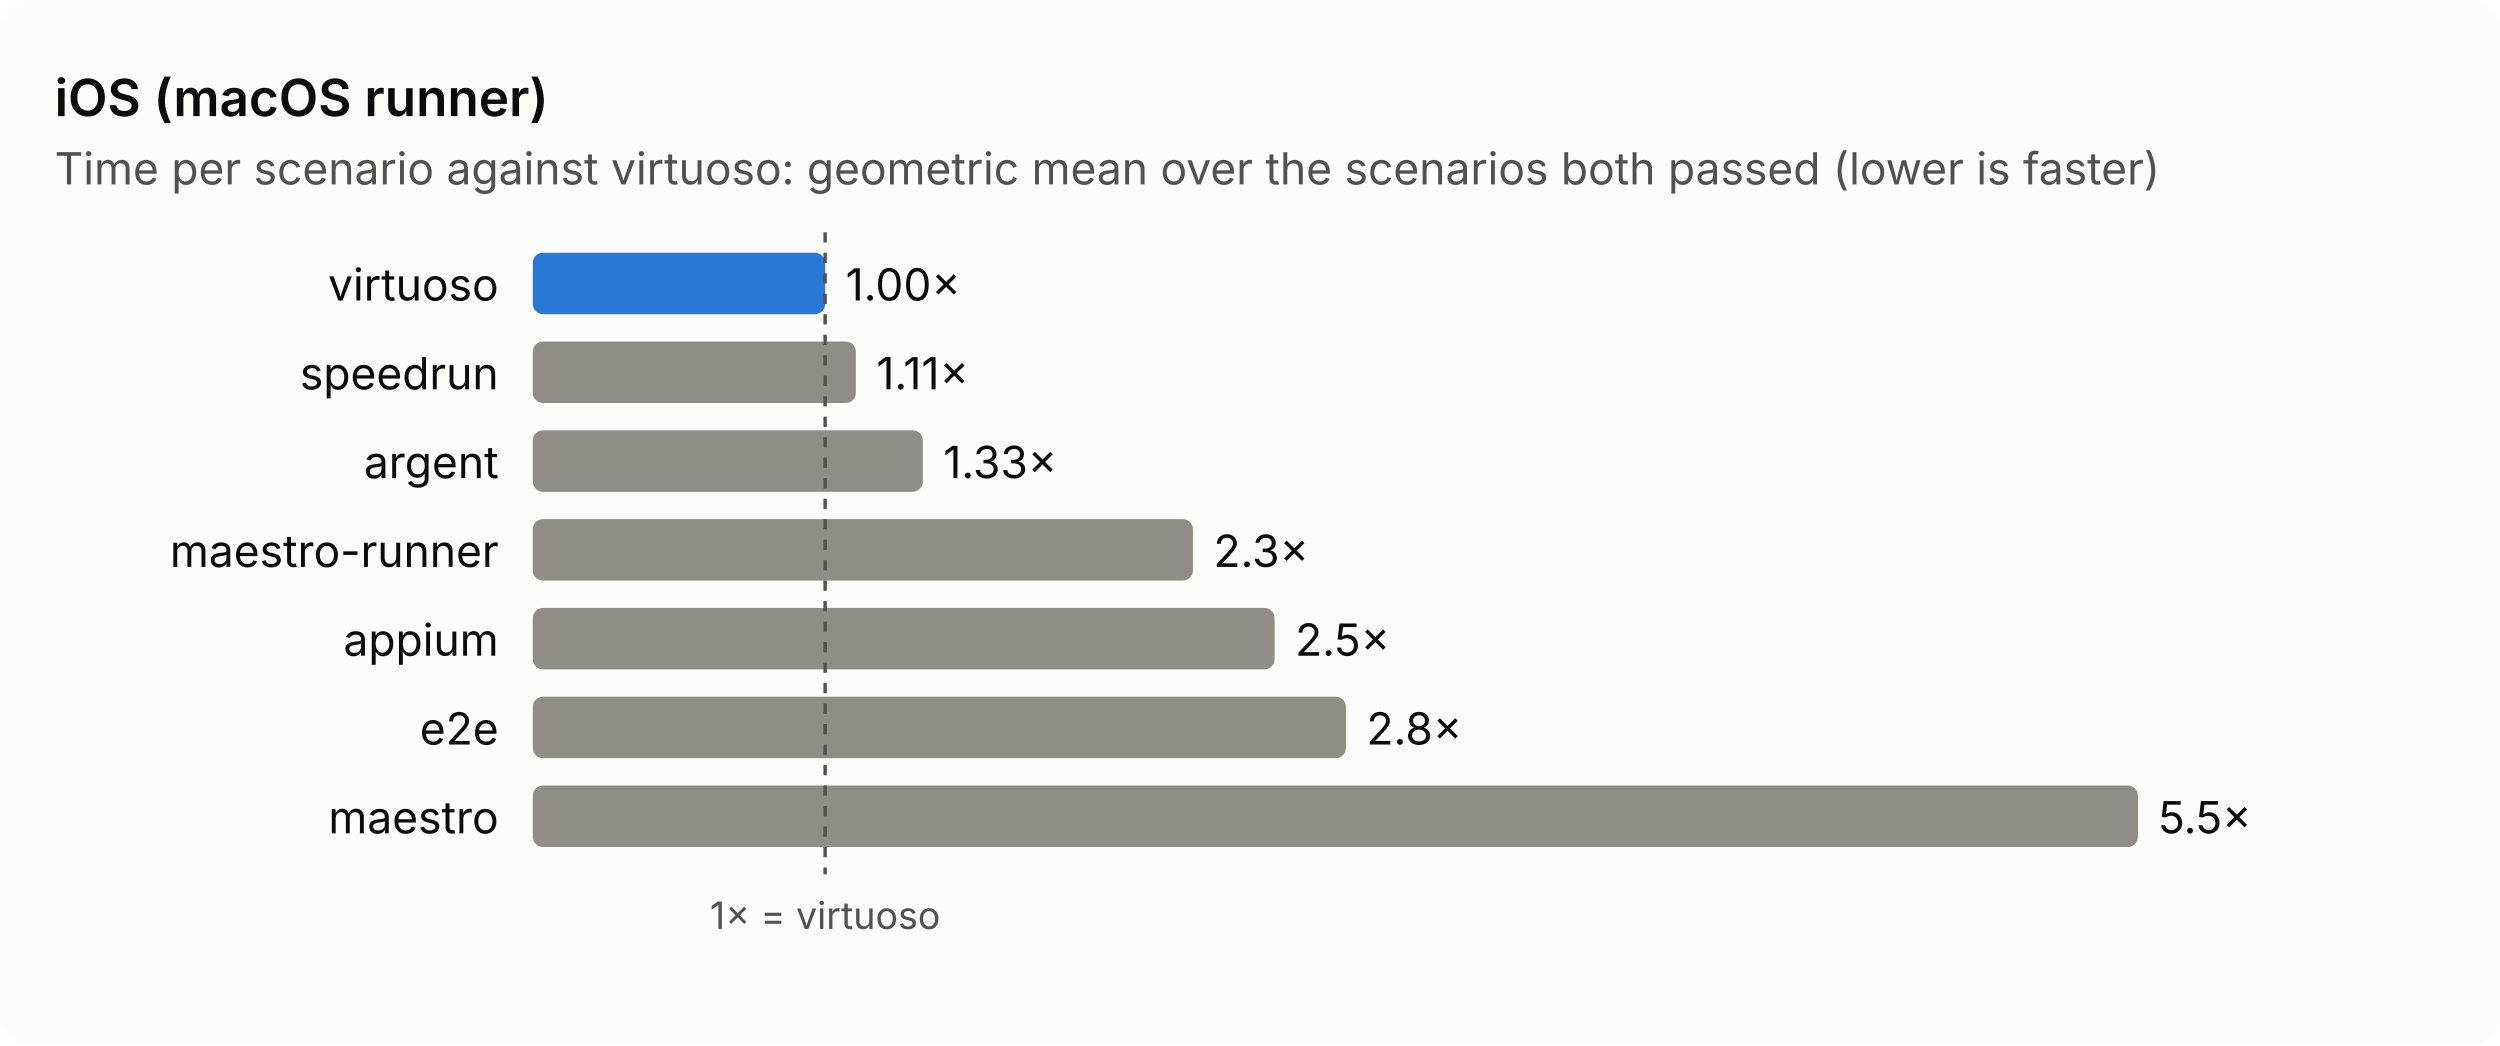
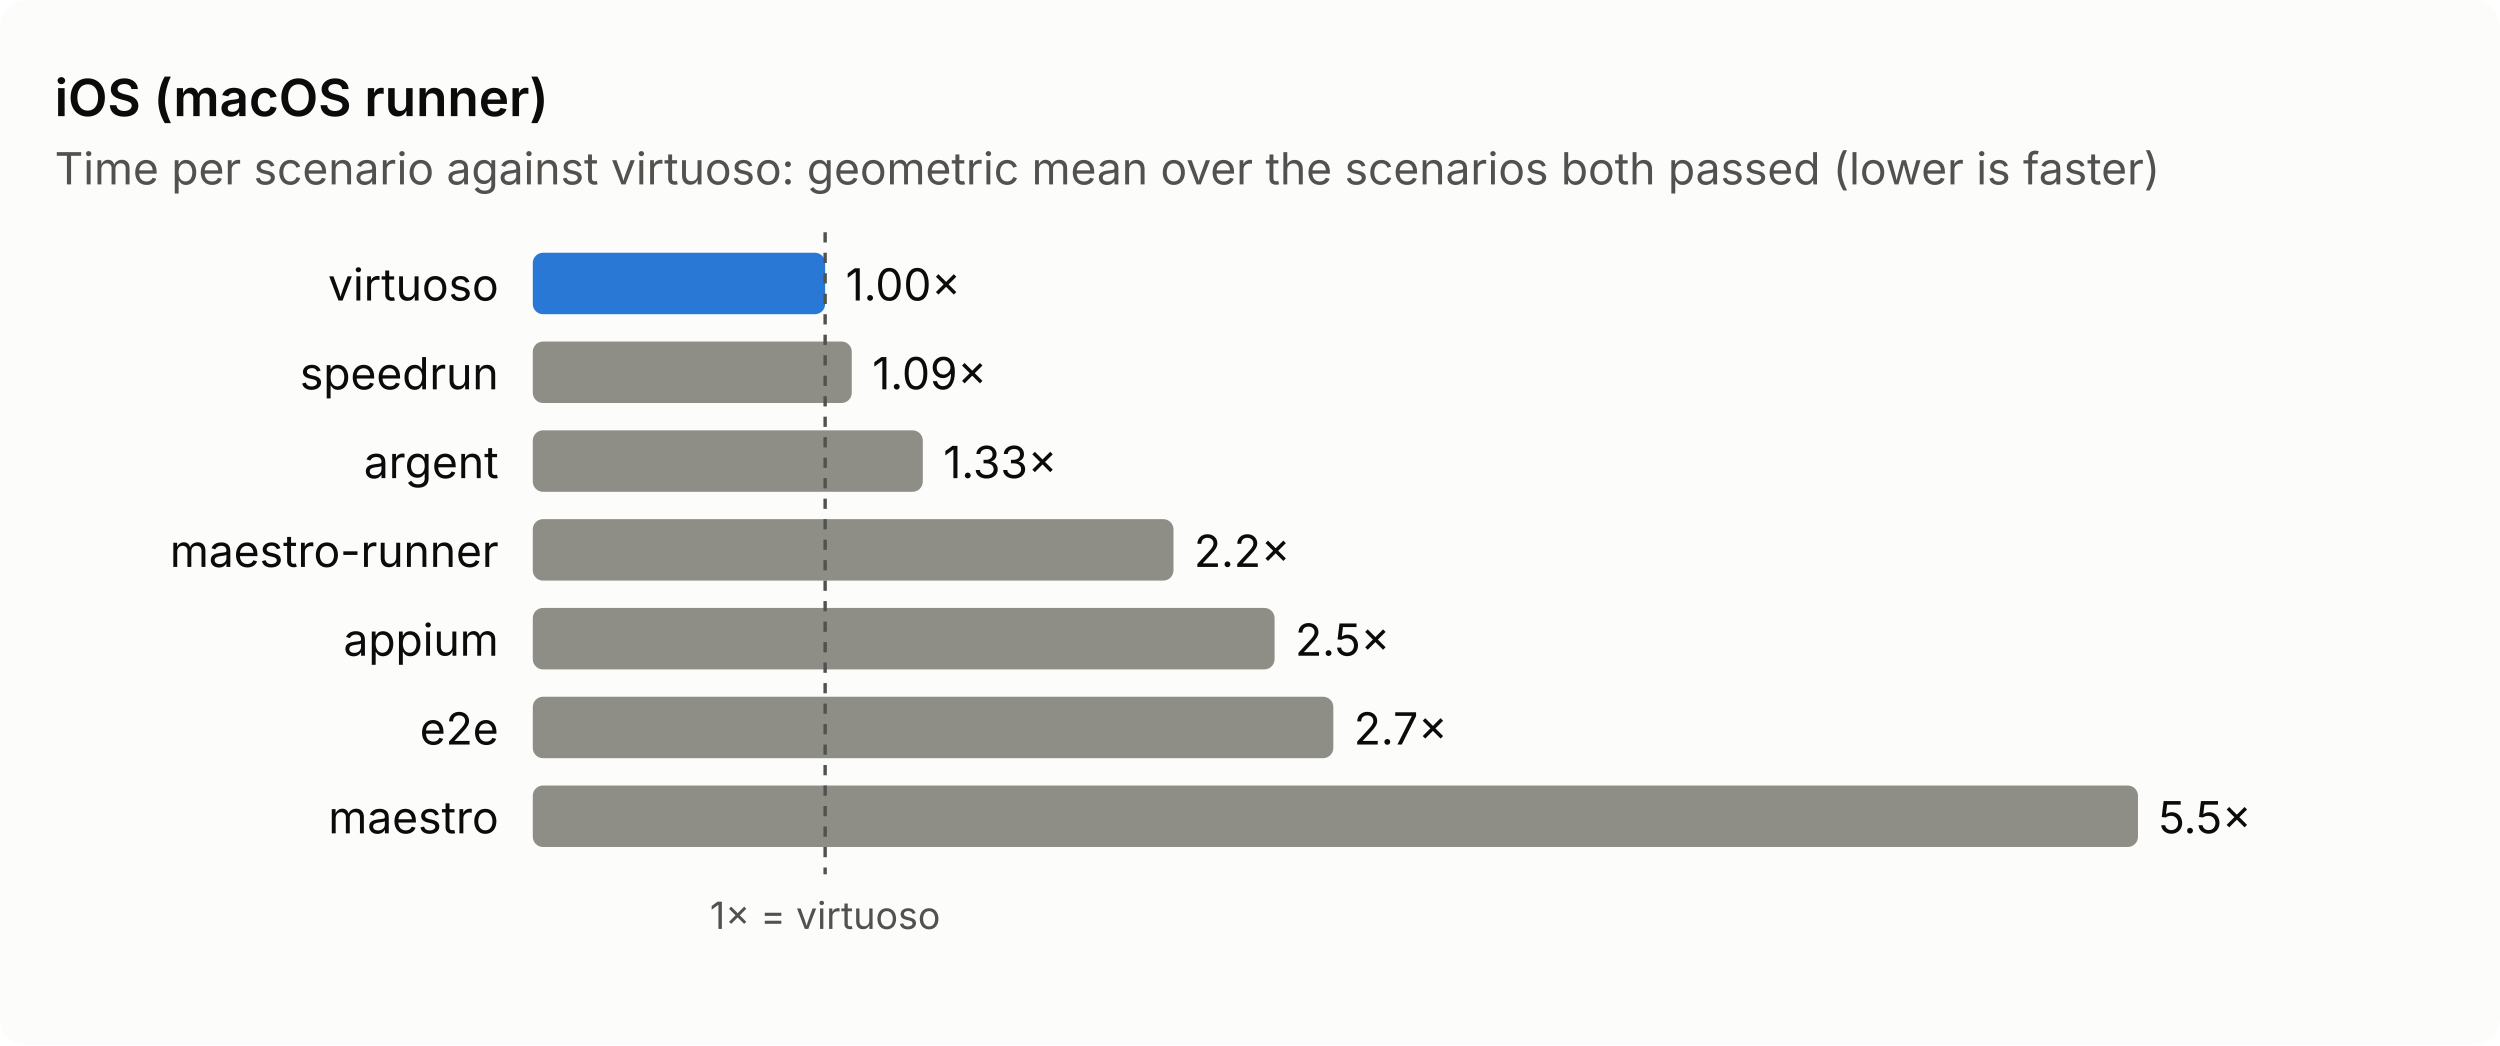
<svg xmlns="http://www.w3.org/2000/svg" viewBox="0 0 732 306" width="732" height="306" role="img" aria-label="iOS (macOS runner): time per scenario against virtuoso">
  <style>text{font:13px system-ui,-apple-system,'Segoe UI',sans-serif;fill:#0b0b0b}.sub,.axis{fill:#52514e}.axis{font-size:11px}.title{font-size:15px;font-weight:600}.bg{fill:#fcfcfb}.bar{fill:#8f8e86}.base{fill:#2a78d6}.ref{stroke:#52514e;stroke-dasharray:3 3}@media (prefers-color-scheme: dark){.bg{fill:#1a1a19}text{fill:#f0efec}.sub,.axis{fill:#c3c2b7}.base{fill:#3987e5}.ref{stroke:#c3c2b7}}</style>
  <rect class="bg" width="732" height="306" rx="8" />
  <text class="title" x="16" y="34.0">iOS (macOS runner)</text>
  <text class="sub" x="16" y="54.0">Time per scenario against virtuoso: geometric mean over the scenarios both passed (lower is faster)</text>
  <text x="146.0" y="88.0" text-anchor="end">virtuoso</text>
  <rect class="bar base" x="156" y="74.0" width="85.6" height="18" rx="3" />
  <text x="247.6" y="88.0">1.00×</text>
  <text x="146.0" y="114.0" text-anchor="end">speedrun</text>
-   <rect class="bar" x="156" y="100.0" width="94.6" height="18" rx="3" />
-   <text x="256.6" y="114.0">1.11×</text>
+   <rect class="bar" x="156" y="100.0" width="93.4" height="18" rx="3" />
+   <text x="255.4" y="114.0">1.09×</text>
  <text x="146.0" y="140.0" text-anchor="end">argent</text>
  <rect class="bar" x="156" y="126.0" width="114.2" height="18" rx="3" />
  <text x="276.2" y="140.0">1.33×</text>
  <text x="146.0" y="166.0" text-anchor="end">maestro-runner</text>
-   <rect class="bar" x="156" y="152.0" width="193.3" height="18" rx="3" />
-   <text x="355.3" y="166.0">2.3×</text>
+   <rect class="bar" x="156" y="152.0" width="187.6" height="18" rx="3" />
+   <text x="349.6" y="166.0">2.2×</text>
  <text x="146.0" y="192.0" text-anchor="end">appium</text>
  <rect class="bar" x="156" y="178.0" width="217.2" height="18" rx="3" />
  <text x="379.2" y="192.0">2.5×</text>
  <text x="146.0" y="218.0" text-anchor="end">e2e</text>
-   <rect class="bar" x="156" y="204.0" width="238.1" height="18" rx="3" />
-   <text x="400.1" y="218.0">2.8×</text>
+   <rect class="bar" x="156" y="204.0" width="234.4" height="18" rx="3" />
+   <text x="396.4" y="218.0">2.7×</text>
  <text x="146.0" y="244.0" text-anchor="end">maestro</text>
  <rect class="bar" x="156" y="230.0" width="470.0" height="18" rx="3" />
  <text x="632.0" y="244.0">5.5×</text>
  <line class="ref" x1="241.6" y1="68.0" x2="241.6" y2="256.0" />
  <text class="axis" x="241.6" y="272.0" text-anchor="middle">1× = virtuoso</text>
</svg>
